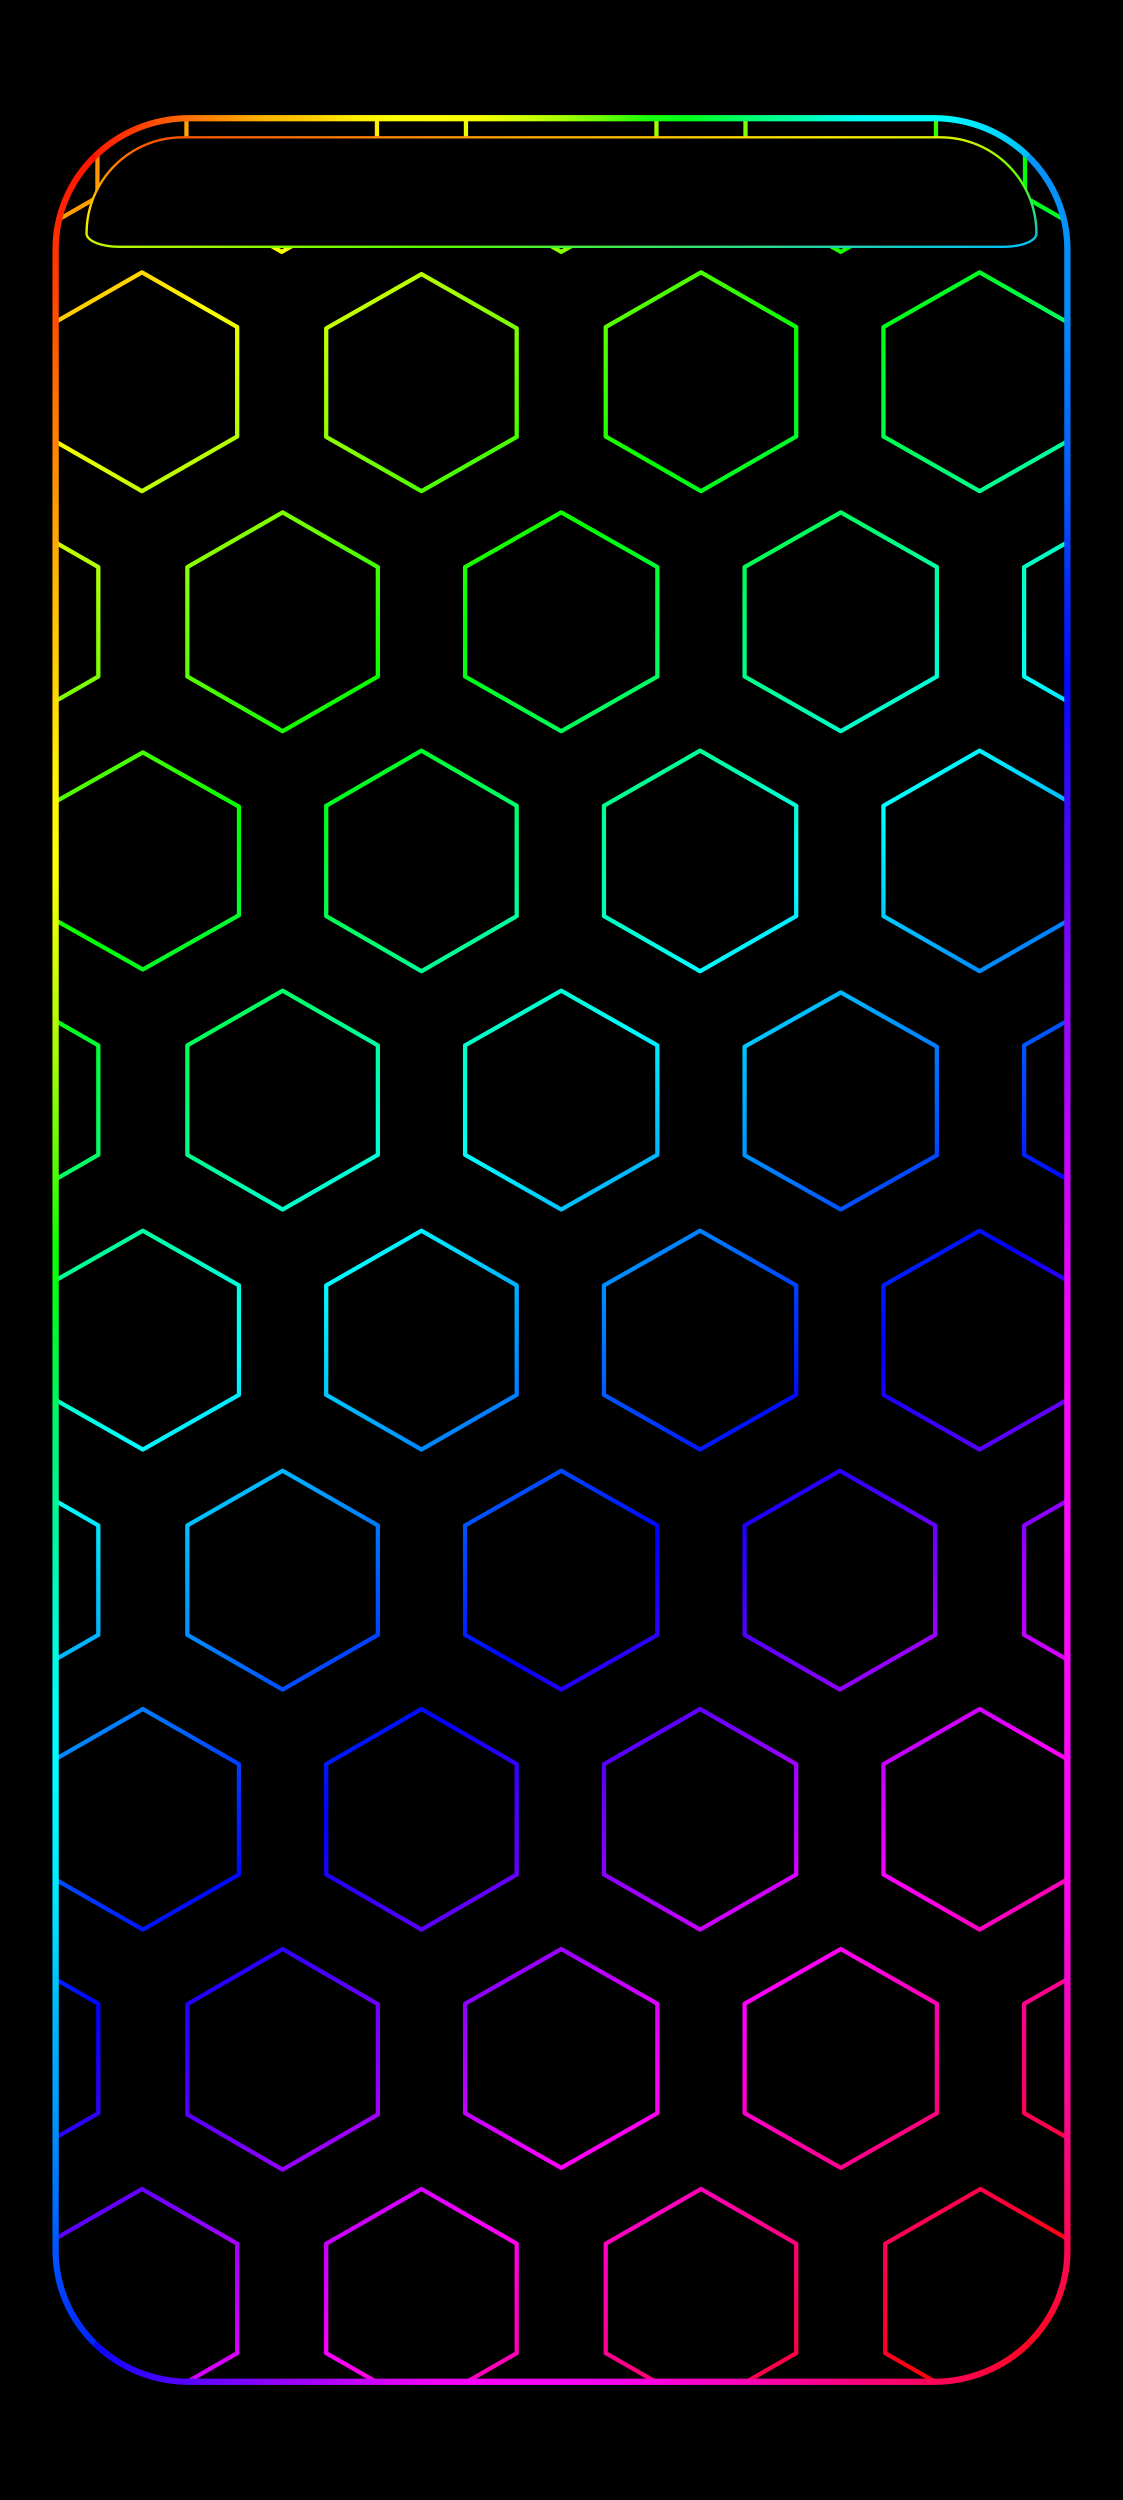
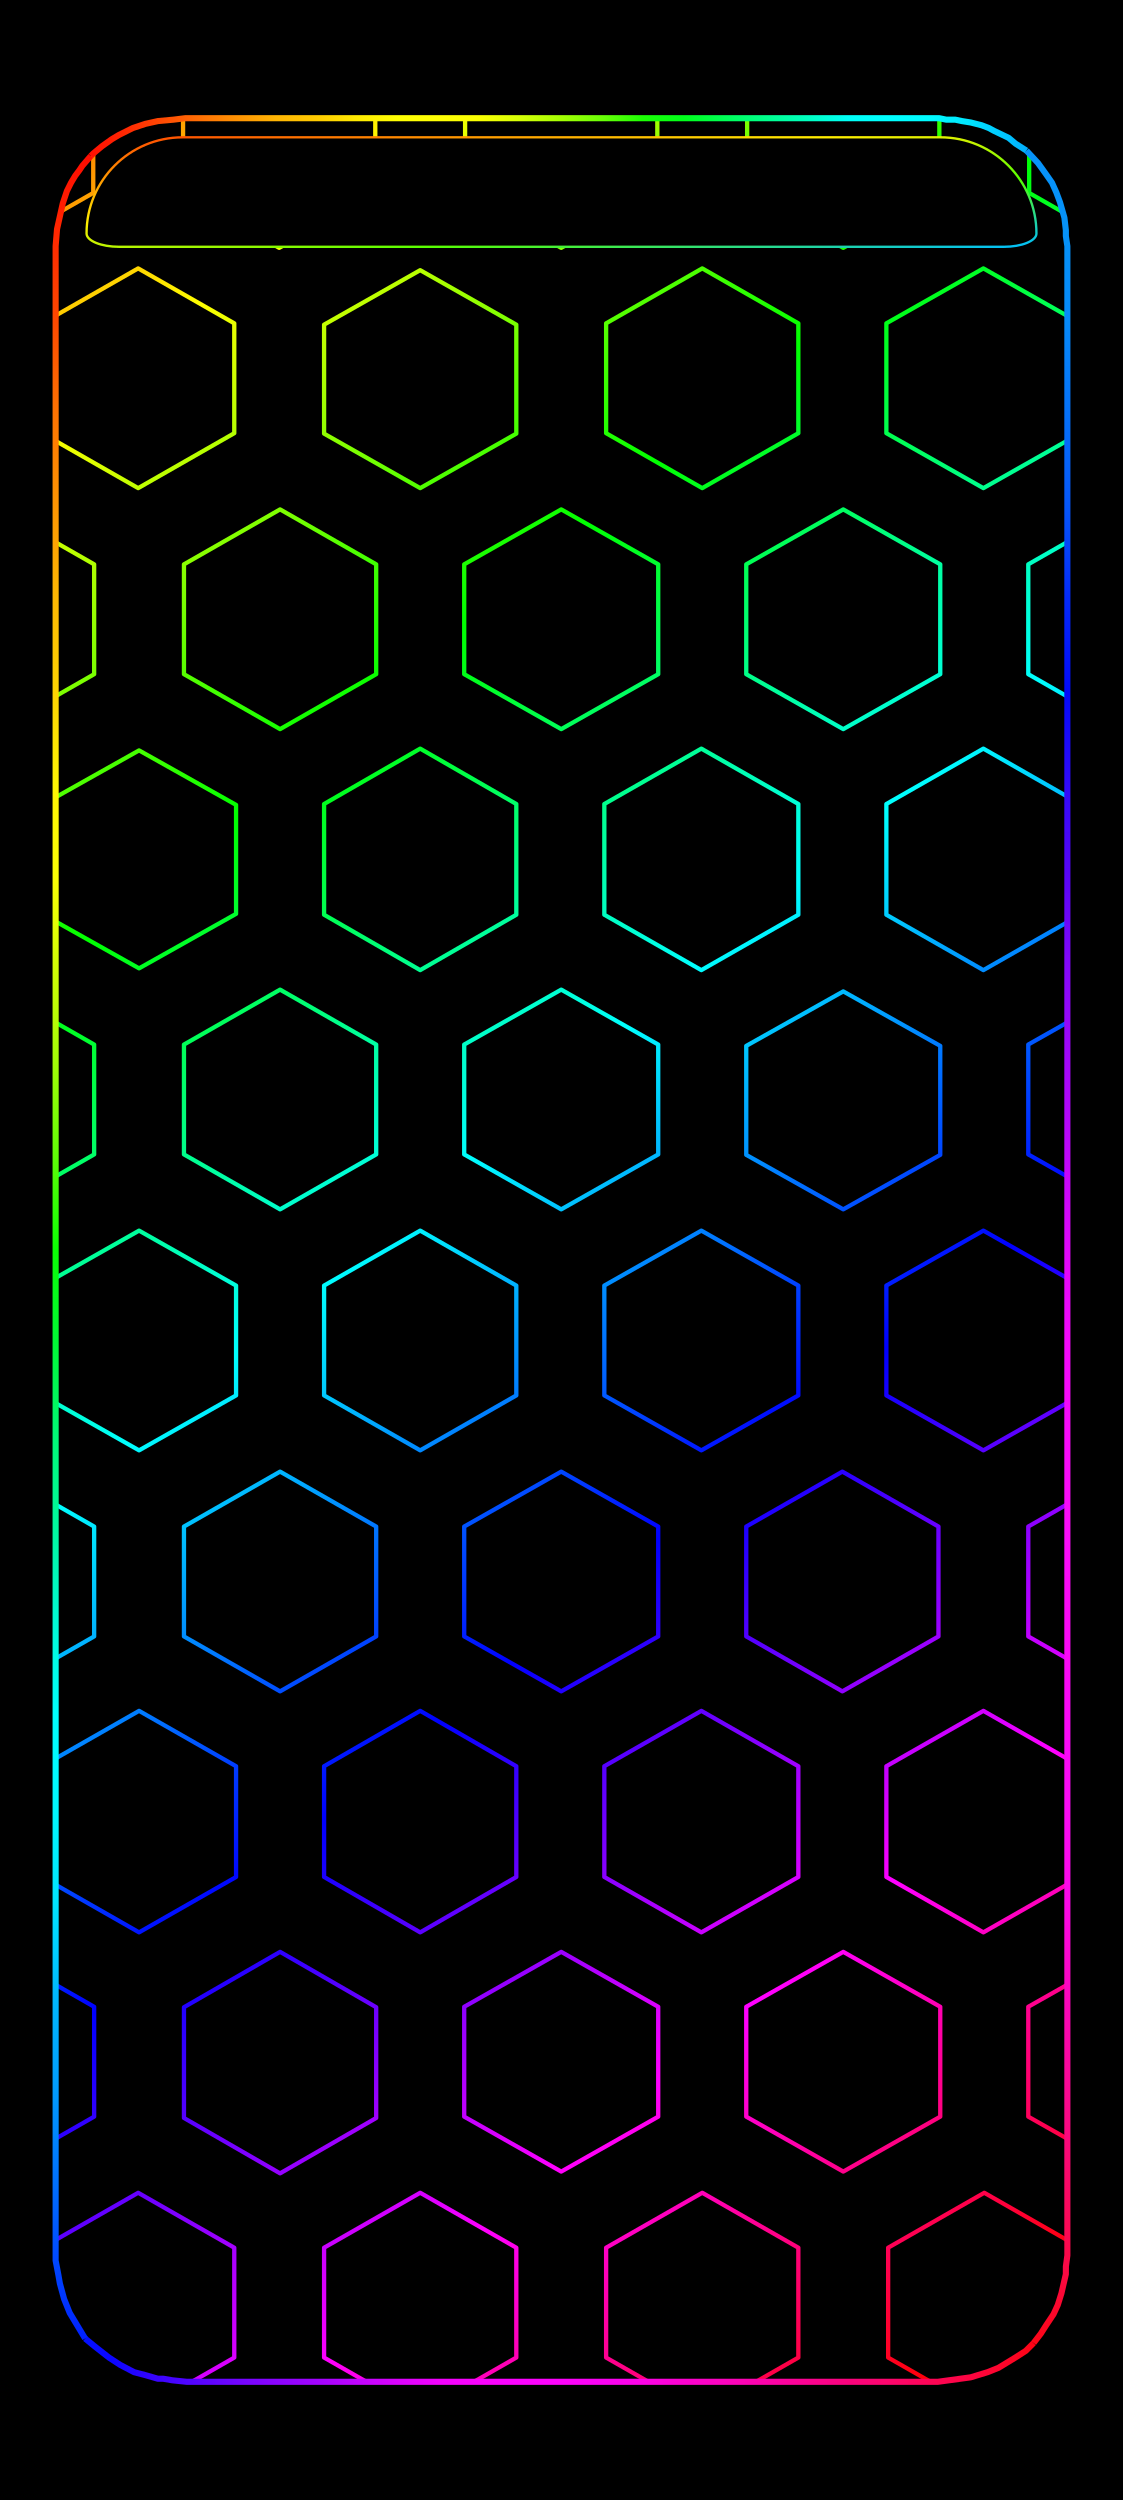
- <svg xmlns="http://www.w3.org/2000/svg" width="1344" height="2992" viewBox="0 0 1344 2992" data-frame-layout="continuous-grid">
+ <svg xmlns="http://www.w3.org/2000/svg" width="1344" height="2992" viewBox="0 0 1344 2992" data-frame-layout="continuous-grid" data-google-display="pixel_9_pro_xl">
  <defs>
    <linearGradient id="rainbow" gradientUnits="userSpaceOnUse" x1="0" y1="0" x2="1145.099" y2="1346.605">
      <stop offset="0" stop-color="#ff007e" />
      <stop offset="0.065" stop-color="#ff0000" />
      <stop offset="0.196" stop-color="#ffff00" />
      <stop offset="0.328" stop-color="#00ff00" />
      <stop offset="0.459" stop-color="#00ffff" />
      <stop offset="0.59" stop-color="#0000ff" />
      <stop offset="0.722" stop-color="#ff00ff" />
      <stop offset="0.853" stop-color="#ff0000" />
      <stop offset="0.984" stop-color="#ffff00" />
      <stop offset="1" stop-color="#e0ff00" />
    </linearGradient>
    <clipPath id="rgb-frame-clip">
-       <rect x="17.054" y="16.95" width="1310.508" height="2957.523" rx="172.711" ry="171.156" />
+       <path d="M6.032,2826.428 6.032,174.351 7.892,152.01 15.393,118.314 20.906,101.795 26.351,90.906 31.81,81.814 37.372,74.414 41.197,68.688 52.286,55.755 55.757,52.293 66.868,43.048 79.889,33.739 89.052,28.253 107.614,18.977 124.11,13.474 140.729,9.799 161.348,7.92 176.476,6.032 1169.366,6.032 1178.369,7.912 1190.366,7.945 1199.051,9.784 1210.777,11.652 1225.171,15.324 1234.466,18.879 1241.393,22.65 1260.69,31.893 1269.758,39.527 1284.107,48.672 1299.323,65.049 1310.076,80.005 1317.727,90.983 1323.416,103.689 1328.265,116.686 1334.065,136.983 1335.968,153.448 1335.985,161.146 1337.968,174.548 1337.968,2819.6 1336.021,2834.203 1335.968,2844.313 1330.174,2869.42 1325.359,2884.827 1319.72,2897.045 1309.981,2911.654 1303.055,2922.535 1293.458,2935.012 1283.193,2945.276 1269.8,2953.886 1247.293,2967.586 1232.998,2973.304 1210.688,2980.094 1167.6,2985.968 178.413,2985.968 159.73,2984.022 147.919,2981.99 140.654,2981.968 124.175,2977.205 109.388,2973.337 91.123,2963.789 76.265,2954.091 57.385,2939.294 44.847,2929.002 24.563,2895.295 17.216,2877.07 11.638,2856.684 9.753,2845.866Z" />
    </clipPath>
    <linearGradient id="frame-top" gradientUnits="userSpaceOnUse" x1="26.88" y1="26.88" x2="1317.12" y2="26.88">
      <stop offset="0" stop-color="#ff0601" />
      <stop offset="0.042" stop-color="#ff1e02" />
      <stop offset="0.083" stop-color="#ff4003" />
      <stop offset="0.125" stop-color="#ff6a04" />
      <stop offset="0.167" stop-color="#ff9103" />
      <stop offset="0.208" stop-color="#ffb504" />
      <stop offset="0.25" stop-color="#ffcb01" />
      <stop offset="0.292" stop-color="#ffeb02" />
      <stop offset="0.333" stop-color="#ffff03" />
      <stop offset="0.375" stop-color="#ffff05" />
      <stop offset="0.417" stop-color="#f9ff02" />
      <stop offset="0.458" stop-color="#d5ff07" />
      <stop offset="0.5" stop-color="#a4ff03" />
      <stop offset="0.542" stop-color="#69ff07" />
      <stop offset="0.583" stop-color="#1cff04" />
      <stop offset="0.625" stop-color="#00ff1b" />
      <stop offset="0.667" stop-color="#00ff57" />
      <stop offset="0.708" stop-color="#00ff8c" />
      <stop offset="0.75" stop-color="#00ffbf" />
      <stop offset="0.792" stop-color="#00fff7" />
      <stop offset="0.833" stop-color="#00ffff" />
      <stop offset="0.875" stop-color="#00fbff" />
      <stop offset="0.917" stop-color="#00e4ff" />
      <stop offset="0.958" stop-color="#00c0ff" />
      <stop offset="1" stop-color="#0693fb" />
    </linearGradient>
    <linearGradient id="frame-right" gradientUnits="userSpaceOnUse" x1="1317.12" y1="26.88" x2="1317.12" y2="2965.12">
      <stop offset="0" stop-color="#0793fb" />
      <stop offset="0.042" stop-color="#0692f8" />
      <stop offset="0.083" stop-color="#068af9" />
      <stop offset="0.125" stop-color="#0571f9" />
      <stop offset="0.167" stop-color="#0656f9" />
      <stop offset="0.208" stop-color="#042af9" />
      <stop offset="0.25" stop-color="#030af9" />
      <stop offset="0.292" stop-color="#310af9" />
      <stop offset="0.333" stop-color="#5905f8" />
      <stop offset="0.375" stop-color="#8608f9" />
      <stop offset="0.417" stop-color="#a407f9" />
      <stop offset="0.458" stop-color="#bf07f9" />
      <stop offset="0.5" stop-color="#df08f9" />
      <stop offset="0.542" stop-color="#f309fa" />
      <stop offset="0.583" stop-color="#f70bf9" />
      <stop offset="0.625" stop-color="#fa0df7" />
      <stop offset="0.667" stop-color="#fa0af6" />
      <stop offset="0.708" stop-color="#fa09f6" />
      <stop offset="0.75" stop-color="#fa0cf3" />
      <stop offset="0.792" stop-color="#fb09e7" />
      <stop offset="0.833" stop-color="#fa07be" />
      <stop offset="0.875" stop-color="#fa0995" />
      <stop offset="0.917" stop-color="#fa0969" />
      <stop offset="0.958" stop-color="#fb0943" />
      <stop offset="1" stop-color="#fc0509" />
    </linearGradient>
    <linearGradient id="frame-bottom" gradientUnits="userSpaceOnUse" x1="26.88" y1="2965.12" x2="1317.12" y2="2965.12">
      <stop offset="0" stop-color="#0016ff" />
      <stop offset="0.042" stop-color="#0b05ff" />
      <stop offset="0.083" stop-color="#3604fe" />
      <stop offset="0.125" stop-color="#5304ff" />
      <stop offset="0.167" stop-color="#7005ff" />
      <stop offset="0.208" stop-color="#8a04ff" />
      <stop offset="0.25" stop-color="#a204fe" />
      <stop offset="0.292" stop-color="#c004ff" />
      <stop offset="0.333" stop-color="#da03fc" />
      <stop offset="0.375" stop-color="#f202fc" />
      <stop offset="0.417" stop-color="#f903fd" />
      <stop offset="0.458" stop-color="#fb03fe" />
      <stop offset="0.5" stop-color="#fc03fb" />
      <stop offset="0.542" stop-color="#fa03f2" />
      <stop offset="0.583" stop-color="#fb03e6" />
      <stop offset="0.625" stop-color="#fb02cf" />
      <stop offset="0.667" stop-color="#fb04be" />
      <stop offset="0.708" stop-color="#fb03a9" />
      <stop offset="0.75" stop-color="#fb0392" />
      <stop offset="0.792" stop-color="#fa037d" />
      <stop offset="0.833" stop-color="#fc066d" />
      <stop offset="0.875" stop-color="#fc0557" />
      <stop offset="0.917" stop-color="#fd0541" />
      <stop offset="0.958" stop-color="#fd0526" />
      <stop offset="1" stop-color="#fe0206" />
    </linearGradient>
    <linearGradient id="frame-left" gradientUnits="userSpaceOnUse" x1="26.88" y1="26.88" x2="26.88" y2="2965.12">
      <stop offset="0" stop-color="#ff0502" />
      <stop offset="0.042" stop-color="#ff2500" />
      <stop offset="0.083" stop-color="#ff4800" />
      <stop offset="0.125" stop-color="#ff7301" />
      <stop offset="0.167" stop-color="#ff9602" />
      <stop offset="0.208" stop-color="#ffb802" />
      <stop offset="0.25" stop-color="#ffd402" />
      <stop offset="0.292" stop-color="#fff404" />
      <stop offset="0.333" stop-color="#fbff05" />
      <stop offset="0.375" stop-color="#cffd05" />
      <stop offset="0.417" stop-color="#a1fc06" />
      <stop offset="0.458" stop-color="#5ffd06" />
      <stop offset="0.5" stop-color="#0bfe04" />
      <stop offset="0.542" stop-color="#00f936" />
      <stop offset="0.583" stop-color="#00f776" />
      <stop offset="0.625" stop-color="#00f79f" />
      <stop offset="0.667" stop-color="#00fad5" />
      <stop offset="0.708" stop-color="#00fefd" />
      <stop offset="0.75" stop-color="#00f8ff" />
      <stop offset="0.792" stop-color="#00e4ff" />
      <stop offset="0.833" stop-color="#00b9fd" />
      <stop offset="0.875" stop-color="#019dfd" />
      <stop offset="0.917" stop-color="#0071fd" />
      <stop offset="0.958" stop-color="#0042fe" />
      <stop offset="1" stop-color="#0013ff" />
    </linearGradient>
    <linearGradient id="status-outline" x1="0%" y1="0%" x2="100%" y2="100%">
      <stop offset="0" stop-color="#ff4000" />
      <stop offset=".39" stop-color="#ffed00" />
      <stop offset=".68" stop-color="#59ff00" />
      <stop offset="1" stop-color="#00bdff" />
    </linearGradient>
  </defs>
  <rect width="1344" height="2992" fill="#000" />
-   <g id="android-wallpaper-inset" transform="translate(50.788 125.928) scale(0.924 0.916)">
+   <g id="android-wallpaper-inset" transform="translate(61.091 136) scale(0.9090909)">
    <g clip-path="url(#rgb-frame-clip)">
-       <g transform="translate(50 50) scale(2.306 2.306) translate(-357.295 -0)">
-         <path d="M313,-62.586L366.5,-31.586L366.5,30.414L313,61.414L259.5,30.414L259.5,-31.586ZM470,-62.586L523.5,-31.586L523.5,30.414L470,61.414L416.5,30.414L416.5,-31.586ZM627,-62.586L680.5,-31.586L680.5,30.414L627,61.414L573.5,30.414L573.5,-31.586ZM784,-62.586L837.5,-31.586L837.5,30.414L784,61.414L730.5,30.414L730.5,-31.586ZM941,-62.586L994.5,-31.586L994.5,30.414L941,61.414L887.5,30.414L887.5,-31.586ZM391.5,73L445,104L445,166L391.5,197L338,166L338,104ZM548.5,74L602,104.75L602,166.25L548.5,197L495,166.25L495,104.75ZM705.5,73L759,104L759,166L705.5,197L652,166L652,104ZM862,73L916,104L916,166L862,197L808,166L808,104ZM313.5,209L367,240L367,302L313.5,333L260,302L260,240ZM470.5,209L524,240L524,302L470.5,333L417,302L417,240ZM627,209L681,240L681,302L627,333L573,302L573,240ZM784,209L838,240L838,302L784,333L730,302L730,240ZM940.5,209L994,240L994,302L940.5,333L887,302L887,240ZM392,345L446,375.75L446,437.25L392,468L338,437.25L338,375.75ZM548.5,344L602,375.25L602,437.75L548.5,469L495,437.75L495,375.25ZM705,344L759,375.25L759,437.75L705,469L651,437.75L651,375.25ZM862,344L916,375.25L916,437.75L862,469L808,437.75L808,375.25ZM313.5,480L367,511L367,573L313.5,604L260,573L260,511ZM470.5,480L524,511L524,573L470.5,604L417,573L417,511ZM627,480L681,511L681,573L627,604L573,573L573,511ZM784,481L838,511.75L838,573.25L784,604L730,573.25L730,511.75ZM941,480L995,511L995,573L941,604L887,573L887,511ZM392,616L446,647L446,709L392,740L338,709L338,647ZM548.5,616L602,647L602,709L548.5,740L495,709L495,647ZM705,616L759,647L759,709L705,740L651,709L651,647ZM862,616L916,647L916,709L862,740L808,709L808,647ZM313.5,752L367,783L367,845L313.5,876L260,845L260,783ZM470.5,752L524,783L524,845L470.5,876L417,845L417,783ZM627,752L681,783L681,845L627,876L573,845L573,783ZM783.5,752L837,783L837,845L783.5,876L730,845L730,783ZM940.5,752L994,783L994,845L940.5,876L887,845L887,783ZM392,887L446,918.25L446,980.75L392,1012L338,980.75L338,918.25ZM548.5,887L602,918.25L602,980.75L548.5,1012L495,980.75L495,918.25ZM705,887L759,918.25L759,980.75L705,1012L651,980.75L651,918.25ZM862,887L916,918.25L916,980.75L862,1012L808,980.75L808,918.25ZM313.5,1023L367,1054L367,1116L313.5,1147L260,1116L260,1054ZM470.5,1023L524,1054.25L524,1116.75L470.5,1148L417,1116.75L417,1054.25ZM627,1023L681,1054L681,1116L627,1147L573,1116L573,1054ZM784,1023L838,1054L838,1116L784,1147L730,1116L730,1054ZM941,1023L995,1054L995,1116L941,1147L887,1116L887,1054ZM391.5,1158.954L445,1189.954L445,1251.954L391.5,1282.954L338,1251.954L338,1189.954ZM548.5,1158.954L602,1189.954L602,1251.954L548.5,1282.954L495,1251.954L495,1189.954ZM705.5,1158.954L759,1189.954L759,1251.954L705.5,1282.954L652,1251.954L652,1189.954ZM862.5,1158.954L916,1189.954L916,1251.954L862.5,1282.954L809,1251.954L809,1189.954Z" fill="none" stroke="url(#rainbow)" stroke-width="2.4" stroke-linejoin="round" />
+       <g transform="scale(1.025557 1.011657) translate(-17.054 -16.95)">
+         <g transform="translate(50 50) scale(2.306 2.306) translate(-357.295 -0)">
+           <path d="M313,-62.586L366.5,-31.586L366.5,30.414L313,61.414L259.5,30.414L259.5,-31.586ZM470,-62.586L523.5,-31.586L523.5,30.414L470,61.414L416.5,30.414L416.5,-31.586ZM627,-62.586L680.5,-31.586L680.5,30.414L627,61.414L573.5,30.414L573.5,-31.586ZM784,-62.586L837.5,-31.586L837.5,30.414L784,61.414L730.5,30.414L730.5,-31.586ZM941,-62.586L994.5,-31.586L994.5,30.414L941,61.414L887.5,30.414L887.5,-31.586ZM391.5,73L445,104L445,166L391.5,197L338,166L338,104ZM548.5,74L602,104.75L602,166.25L548.5,197L495,166.25L495,104.75ZM705.5,73L759,104L759,166L705.5,197L652,166L652,104ZM862,73L916,104L916,166L862,197L808,166L808,104ZM313.5,209L367,240L367,302L313.5,333L260,302L260,240ZM470.5,209L524,240L524,302L470.5,333L417,302L417,240ZM627,209L681,240L681,302L627,333L573,302L573,240ZM784,209L838,240L838,302L784,333L730,302L730,240ZM940.5,209L994,240L994,302L940.5,333L887,302L887,240ZM392,345L446,375.75L446,437.25L392,468L338,437.25L338,375.75ZM548.5,344L602,375.25L602,437.75L548.5,469L495,437.75L495,375.25ZM705,344L759,375.25L759,437.75L705,469L651,437.75L651,375.25ZM862,344L916,375.25L916,437.75L862,469L808,437.75L808,375.25ZM313.5,480L367,511L367,573L313.5,604L260,573L260,511ZM470.5,480L524,511L524,573L470.5,604L417,573L417,511ZM627,480L681,511L681,573L627,604L573,573L573,511ZM784,481L838,511.75L838,573.25L784,604L730,573.25L730,511.75ZM941,480L995,511L995,573L941,604L887,573L887,511ZM392,616L446,647L446,709L392,740L338,709L338,647ZM548.5,616L602,647L602,709L548.5,740L495,709L495,647ZM705,616L759,647L759,709L705,740L651,709L651,647ZM862,616L916,647L916,709L862,740L808,709L808,647ZM313.5,752L367,783L367,845L313.5,876L260,845L260,783ZM470.5,752L524,783L524,845L470.5,876L417,845L417,783ZM627,752L681,783L681,845L627,876L573,845L573,783ZM783.5,752L837,783L837,845L783.5,876L730,845L730,783ZM940.5,752L994,783L994,845L940.5,876L887,845L887,783ZM392,887L446,918.25L446,980.75L392,1012L338,980.75L338,918.25ZM548.5,887L602,918.25L602,980.75L548.5,1012L495,980.75L495,918.25ZM705,887L759,918.25L759,980.75L705,1012L651,980.75L651,918.25ZM862,887L916,918.25L916,980.75L862,1012L808,980.75L808,918.25ZM313.5,1023L367,1054L367,1116L313.5,1147L260,1116L260,1054ZM470.5,1023L524,1054.25L524,1116.75L470.5,1148L417,1116.75L417,1054.25ZM627,1023L681,1054L681,1116L627,1147L573,1116L573,1054ZM784,1023L838,1054L838,1116L784,1147L730,1116L730,1054ZM941,1023L995,1054L995,1116L941,1147L887,1116L887,1054ZM391.5,1158.954L445,1189.954L445,1251.954L391.5,1282.954L338,1251.954L338,1189.954ZM548.5,1158.954L602,1189.954L602,1251.954L548.5,1282.954L495,1251.954L495,1189.954ZM705.5,1158.954L759,1189.954L759,1251.954L705.5,1282.954L652,1251.954L652,1189.954ZM862.5,1158.954L916,1189.954L916,1251.954L862.5,1282.954L809,1251.954L809,1189.954Z" fill="none" stroke="url(#rainbow)" stroke-width="2.4" stroke-linejoin="round" />
+         </g>
      </g>
    </g>
-     <g transform="translate(-10.24872 -10.10603) scale(1.015708 1.006563)">
-       <path d="M76.684,76.684A170.04,170.04 0 0 1 196.92,26.88L1147.08,26.88A170.04,170.04 0 0 1 1267.316,76.684" fill="none" stroke="url(#frame-top)" stroke-width="8.064" stroke-linecap="butt" />
-       <path d="M1267.316,76.684A170.04,170.04 0 0 1 1317.12,196.92L1317.12,2795.08A170.04,170.04 0 0 1 1267.316,2915.316" fill="none" stroke="url(#frame-right)" stroke-width="8.064" stroke-linecap="butt" />
-       <path d="M1267.316,2915.316A170.04,170.04 0 0 1 1147.08,2965.12L196.92,2965.12A170.04,170.04 0 0 1 76.684,2915.316" fill="none" stroke="url(#frame-bottom)" stroke-width="8.064" stroke-linecap="butt" />
-       <path d="M76.684,2915.316A170.04,170.04 0 0 1 26.88,2795.08L26.88,196.92A170.04,170.04 0 0 1 76.684,76.684" fill="none" stroke="url(#frame-left)" stroke-width="8.064" stroke-linecap="butt" />
-     </g>
+     <path d="M52.286,55.755 55.757,52.293 66.868,43.048 79.889,33.739 89.052,28.253 107.614,18.977 124.11,13.474 140.729,9.799 161.348,7.92 176.476,6.032 1169.366,6.032 1178.369,7.912 1190.366,7.945 1199.051,9.784 1210.777,11.652 1225.171,15.324 1234.466,18.879 1241.393,22.65 1260.69,31.893 1269.758,39.527 1284.107,48.672" fill="none" stroke="url(#frame-top)" stroke-width="8.064" stroke-linecap="butt" stroke-linejoin="round" />
+     <path d="M1284.107,48.672 1299.323,65.049 1310.076,80.005 1317.727,90.983 1323.416,103.689 1328.265,116.686 1334.065,136.983 1335.968,153.448 1335.985,161.146 1337.968,174.548 1337.968,2819.6 1336.021,2834.203 1335.968,2844.313 1330.174,2869.42 1325.359,2884.827 1319.72,2897.045 1309.981,2911.654 1303.055,2922.535 1293.458,2935.012" fill="none" stroke="url(#frame-right)" stroke-width="8.064" stroke-linecap="butt" stroke-linejoin="round" />
+     <path d="M1293.458,2935.012 1283.193,2945.276 1269.8,2953.886 1247.293,2967.586 1232.998,2973.304 1210.688,2980.094 1167.6,2985.968 178.413,2985.968 159.73,2984.022 147.919,2981.99 140.654,2981.968 124.175,2977.205 109.388,2973.337 91.123,2963.789 76.265,2954.091 57.385,2939.294 44.847,2929.002" fill="none" stroke="url(#frame-bottom)" stroke-width="8.064" stroke-linecap="butt" stroke-linejoin="round" />
+     <path d="M44.847,2929.002 24.563,2895.295 17.216,2877.07 11.638,2856.684 9.753,2845.866 6.032,2826.428 6.032,174.351 7.892,152.01 15.393,118.314 20.906,101.795 26.351,90.906 31.81,81.814 37.372,74.414 41.197,68.688 52.286,55.755" fill="none" stroke="url(#frame-left)" stroke-width="8.064" stroke-linecap="butt" stroke-linejoin="round" />
  </g>
  <path id="pixel-status-panel" d="M218.688,164.333 H1125.312 A115.099,115.099 0 0 1 1240.411,279.432 V279.432 A38.957,15.943 0 0 1 1201.455,295.375 H142.545 A38.957,15.943 0 0 1 103.589,279.432 V279.432 A115.099,115.099 0 0 1 218.688,164.333 Z" fill="#000" stroke="url(#status-outline)" stroke-width="2.833" />
</svg>
